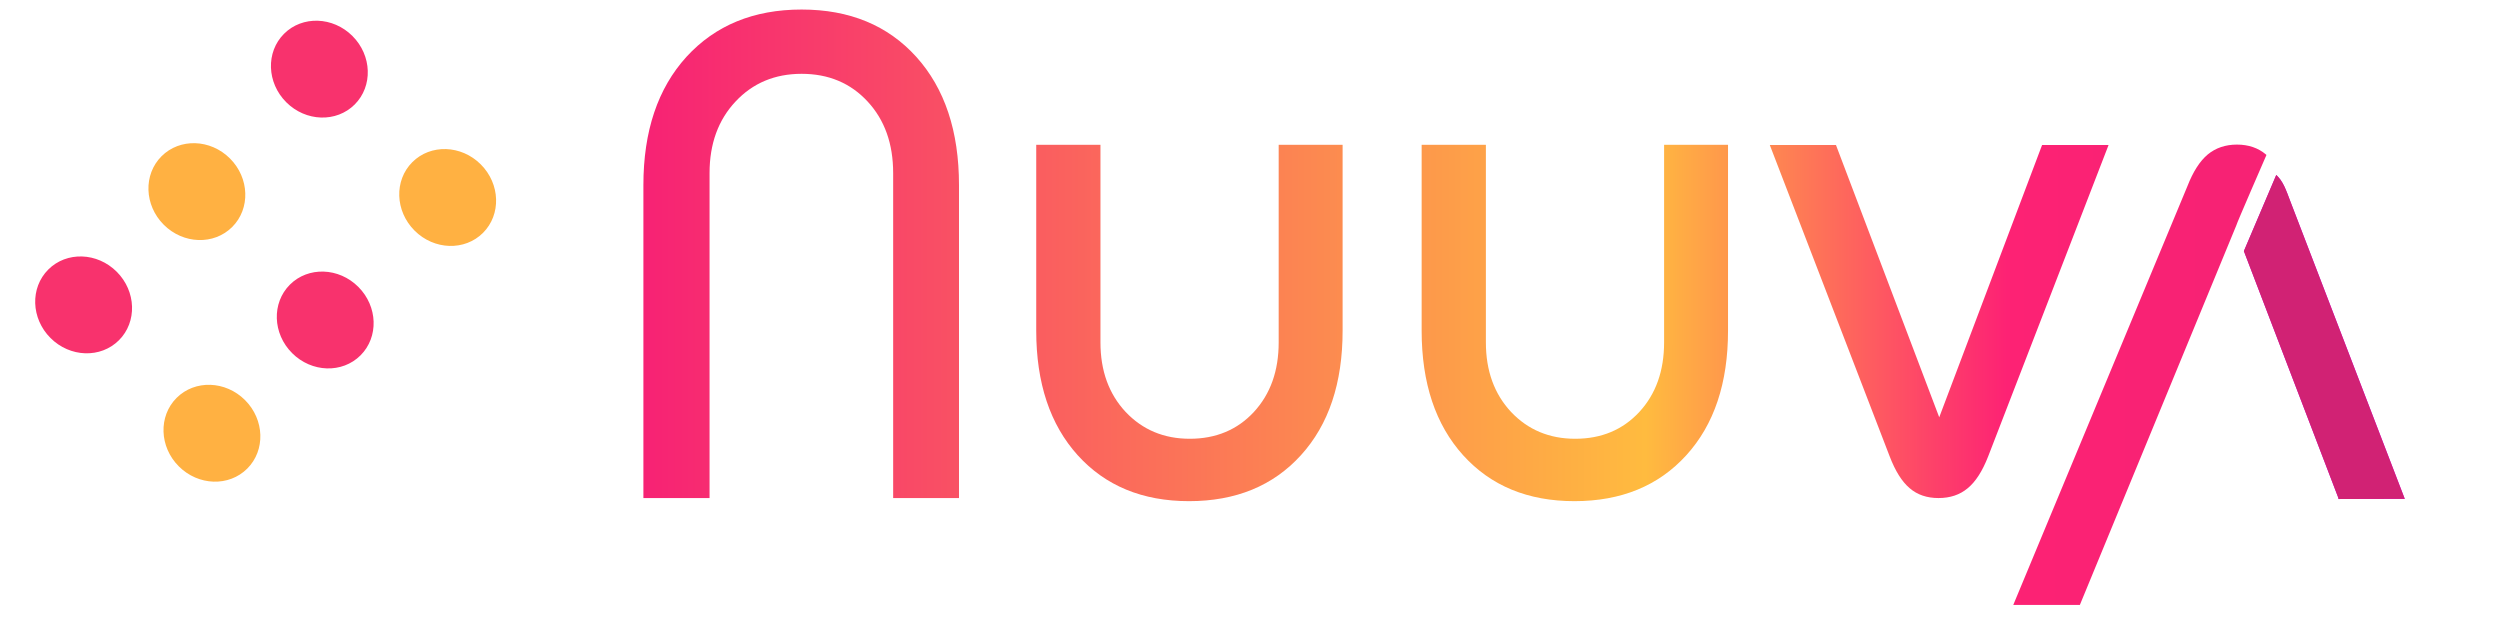
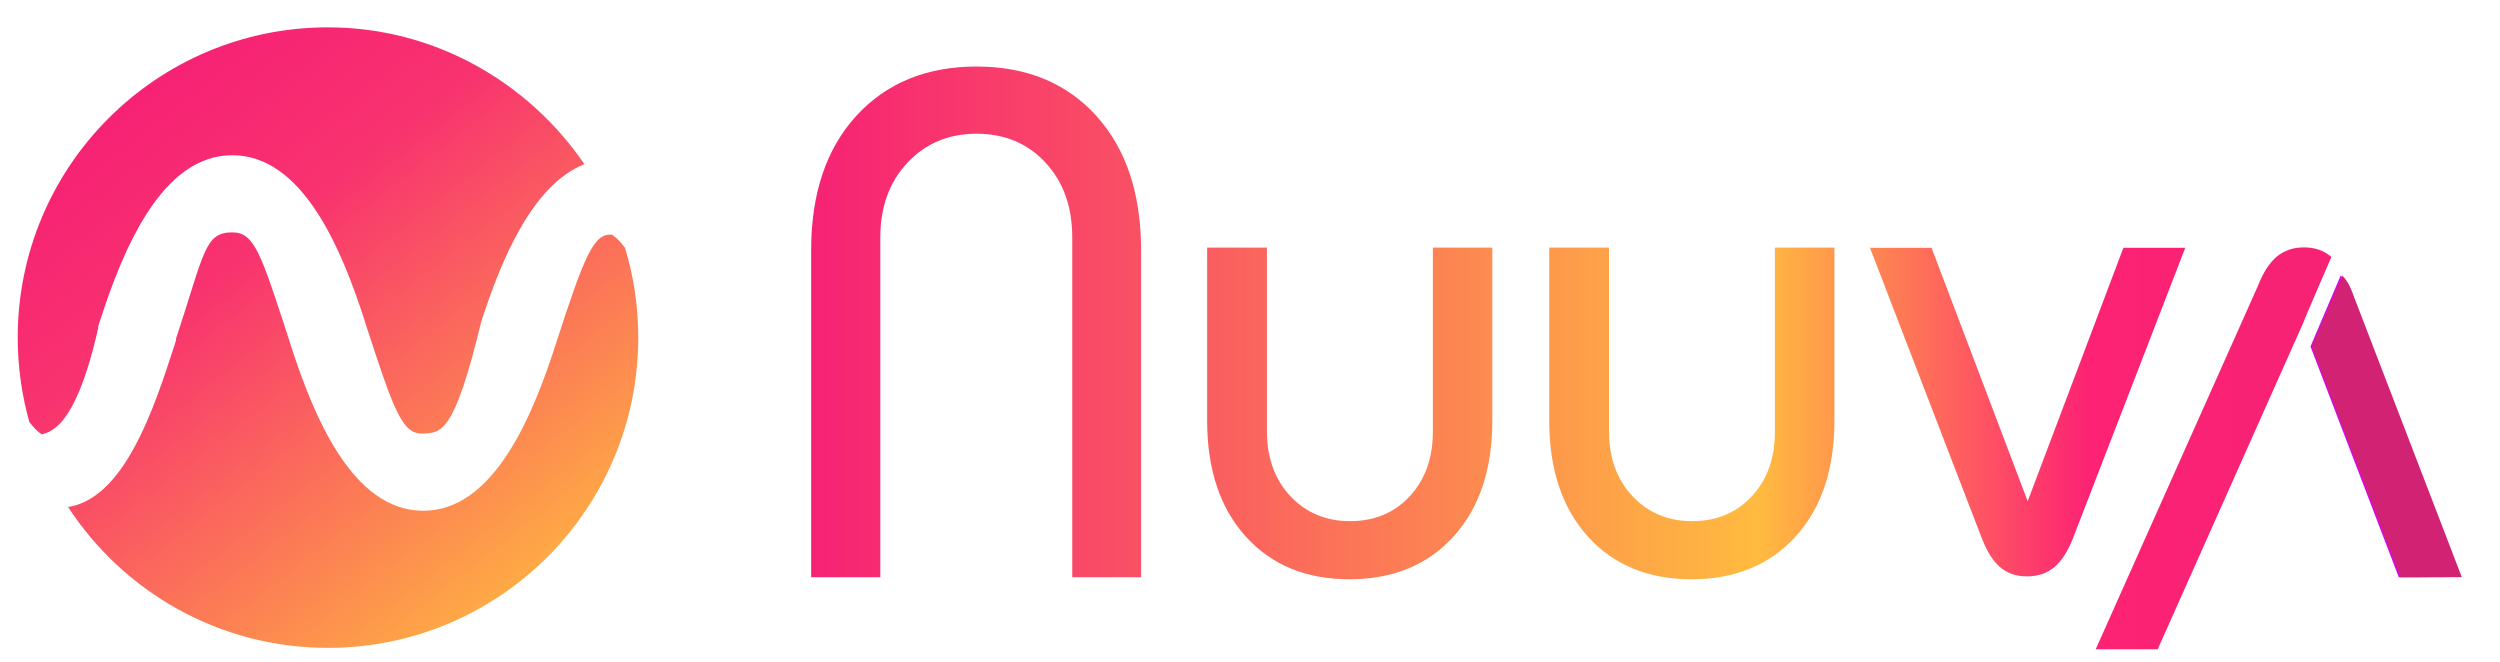
- <svg xmlns="http://www.w3.org/2000/svg" version="1.1" id="Ebene_1" x="0px" y="0px" width="192.37px" height="47.718px" viewBox="0 0 192.37 47.718" enable-background="new 0 0 192.37 47.718" xml:space="preserve">
-   <ellipse transform="matrix(-0.7071 -0.7071 0.7071 -0.7071 38.1882 26.4572)" fill="#F8326D" cx="24.573" cy="5.32" rx="3.846" ry="3.603" />
-   <ellipse transform="matrix(-0.7071 -0.7071 0.7071 -0.7071 15.4352 35.8817)" fill="#FFB142" cx="15.149" cy="14.744" rx="3.847" ry="3.604" />
-   <ellipse transform="matrix(-0.7072 -0.707 0.707 -0.7072 -5.6009 44.6004)" fill="#F8326D" cx="6.435" cy="23.46" rx="3.846" ry="3.604" />
-   <ellipse transform="matrix(-0.7072 -0.707 0.707 -0.7072 48.0657 50.3)" fill="#FFB142" cx="34.449" cy="15.197" rx="3.847" ry="3.603" />
-   <ellipse transform="matrix(-0.707 -0.7072 0.7072 -0.707 25.304 59.7279)" fill="#F8326D" cx="25.024" cy="24.622" rx="3.845" ry="3.603" />
-   <ellipse transform="matrix(-0.7071 -0.7071 0.7071 -0.7071 4.2678 68.4407)" fill="#FFB142" cx="16.309" cy="33.336" rx="3.846" ry="3.604" />
-   <g id="XMLID_11_">
-     <linearGradient id="SVGID_1_" gradientUnits="userSpaceOnUse" x1="44.698" y1="28.838" x2="176.559" y2="28.838">
+ <svg xmlns="http://www.w3.org/2000/svg" version="1.1" id="Ebene_1" x="0px" y="0px" width="204.644px" height="54.164px" viewBox="0 -6.446 204.644 54.164" enable-background="new 0 -6.446 204.644 54.164" xml:space="preserve">
+   <g>
+     <linearGradient id="SVGID_1_" gradientUnits="userSpaceOnUse" x1="11.193" y1="-0.319" x2="48.541" y2="47.484">
+       <stop offset="0.03" style="stop-color:#F72274" />
+       <stop offset="0.273" style="stop-color:#F8326F" />
+       <stop offset="0.933" style="stop-color:#FFBB3F" />
+     </linearGradient>
+     <path fill="url(#SVGID_1_)" d="M3.434,29.118c0.403-0.238,2.652,0,4.599-8.693v-0.138l0.15-0.465C10.061,14,13.229,6.26,19.01,6.26   c5.799,0,8.968,7.74,10.847,13.562l0.061,0.209c2.373,7.297,3.02,9.086,4.723,9.015c1.458-0.09,2.531,0.071,4.746-9.137   l0.004-0.014c0.001,0,0.001,0,0.001-0.001c1.603-4.961,4.147-11.202,8.447-12.901C43.266,0.294,35.571-4.208,26.849-4.208   c-14.026,0-25.398,11.371-25.398,25.397c0,2.401,0.334,4.722,0.956,6.923C2.92,28.771,3.281,29.028,3.434,29.118z" />
+     <linearGradient id="SVGID_2_" gradientUnits="userSpaceOnUse" x1="9.968" y1="0.971" x2="47.508" y2="49.02">
+       <stop offset="0.03" style="stop-color:#F72274" />
+       <stop offset="0.273" style="stop-color:#F8326F" />
+       <stop offset="0.933" style="stop-color:#FFBB3F" />
+     </linearGradient>
+     <path fill="url(#SVGID_2_)" d="M50.116,12.776c-1.506-0.2-2.295,1.748-4.65,9.036l-0.007,0.021c0,0.002,0,0.002,0,0.002   c-1.881,5.816-5.049,13.527-10.817,13.527c-5.798,0-8.968-7.741-10.846-13.564l-0.062-0.208c-2.373-7.297-2.891-9.015-4.722-9.015   c-2.281,0-2.277,1.677-4.601,8.691v0.139l-0.149,0.464c-1.633,5.062-4.063,12.471-8.691,13.187   C10.103,42,17.939,46.588,26.849,46.588c14.027,0,25.397-11.37,25.397-25.399c0-2.557-0.38-5.026-1.083-7.354   C50.644,13.154,50.277,12.876,50.116,12.776z" />
+   </g>
+   <g id="XMLID_1_">
+     <linearGradient id="SVGID_3_" gradientUnits="userSpaceOnUse" x1="62.41" y1="30.252" x2="192.982" y2="30.252">
      <stop offset="0.03" style="stop-color:#F72274" />
      <stop offset="0.618" style="stop-color:#FFBB3F" />
      <stop offset="0.83" style="stop-color:#FD2274" />
      <stop offset="0.952" style="stop-color:#F72274" />
    </linearGradient>
-     <path fill="url(#SVGID_1_)" d="M174.357,11.885c0.041,0.041,0,0,0.041,0.041c0,0-2.319,5.323-2.319,5.421L160.04,46.55h-5.124   l13.401-32.223c0.437-1.123,0.957-1.931,1.566-2.442c0.61-0.503,1.362-0.759,2.245-0.759   C173.02,11.126,173.762,11.382,174.357,11.885z" />
-     <linearGradient id="SVGID_2_" gradientUnits="userSpaceOnUse" x1="46.474" y1="24.742" x2="176.534" y2="24.742">
+     <path fill="url(#SVGID_3_)" d="M190.803,14.555c0.039,0.041,0,0,0.039,0.041c0,0-2.296,5.271-2.296,5.368l-11.921,26.735h-5.075   l13.271-29.725c0.432-1.111,0.947-1.912,1.551-2.418c0.604-0.499,1.35-0.752,2.225-0.752   C189.477,13.803,190.212,14.057,190.803,14.555z" />
+     <linearGradient id="SVGID_4_" gradientUnits="userSpaceOnUse" x1="64.243" y1="27.286" x2="193.026" y2="27.286">
      <stop offset="0.03" style="stop-color:#F72274" />
      <stop offset="0.618" style="stop-color:#FFBB3F" />
      <stop offset="0.83" style="stop-color:#FD2274" />
      <stop offset="0.952" style="stop-color:#F72274" />
    </linearGradient>
-     <path fill="url(#SVGID_2_)" d="M162.25,11.159l-9.266,23.964c-0.438,1.121-0.958,1.938-1.568,2.441   c-0.61,0.513-1.361,0.76-2.252,0.76c-0.884,0-1.626-0.247-2.22-0.76c-0.595-0.503-1.106-1.32-1.535-2.441l-9.226-23.964h5.091   l7.946,20.951l7.914-20.951H162.25z" />
-     <linearGradient id="SVGID_3_" gradientUnits="userSpaceOnUse" x1="46.646" y1="24.853" x2="176.073" y2="24.853">
+     <path fill="url(#SVGID_4_)" d="M178.882,13.836l-9.174,23.73c-0.434,1.109-0.948,1.919-1.554,2.416   c-0.603,0.508-1.348,0.753-2.229,0.753c-0.875,0-1.61-0.245-2.198-0.753c-0.587-0.497-1.095-1.307-1.52-2.416l-9.136-23.73h5.04   l7.869,20.746l7.837-20.746H178.882z" />
+     <linearGradient id="SVGID_5_" gradientUnits="userSpaceOnUse" x1="64.686" y1="27.396" x2="192.842" y2="27.396">
      <stop offset="0.03" style="stop-color:#F72274" />
      <stop offset="0.618" style="stop-color:#FFBB3F" />
      <stop offset="0.83" style="stop-color:#FD2274" />
      <stop offset="0.952" style="stop-color:#F72274" />
    </linearGradient>
-     <path fill="url(#SVGID_3_)" d="M132.968,11.143v14.3c0,4.034-1.066,7.228-3.211,9.588c-2.137,2.352-5.009,3.532-8.606,3.532   c-3.581,0-6.437-1.181-8.565-3.532c-2.13-2.36-3.193-5.554-3.193-9.588v-14.3h4.943v15.207c0,2.188,0.651,3.971,1.938,5.349   c1.296,1.369,2.938,2.063,4.936,2.063c2.021,0,3.663-0.693,4.933-2.063c1.271-1.378,1.906-3.161,1.906-5.349V11.143H132.968z" />
-     <linearGradient id="SVGID_4_" gradientUnits="userSpaceOnUse" x1="46.502" y1="24.853" x2="175.925" y2="24.853">
+     <path fill="url(#SVGID_5_)" d="M150.161,13.82v14.16c0,3.995-1.056,7.158-3.18,9.494c-2.115,2.328-4.96,3.497-8.522,3.497   c-3.545,0-6.374-1.169-8.48-3.497c-2.109-2.336-3.162-5.499-3.162-9.494V13.82h4.895v15.057c0,2.166,0.644,3.932,1.92,5.297   c1.283,1.354,2.908,2.041,4.885,2.041c2.004,0,3.629-0.687,4.887-2.041c1.259-1.365,1.887-3.131,1.887-5.297V13.82H150.161z" />
+     <linearGradient id="SVGID_6_" gradientUnits="userSpaceOnUse" x1="65.908" y1="27.396" x2="194.055" y2="27.396">
      <stop offset="0.03" style="stop-color:#F72274" />
      <stop offset="0.618" style="stop-color:#FFBB3F" />
      <stop offset="0.83" style="stop-color:#FD2274" />
      <stop offset="0.952" style="stop-color:#F72274" />
    </linearGradient>
-     <path fill="url(#SVGID_4_)" d="M103.311,11.143v14.3c0,4.034-1.064,7.228-3.21,9.588c-2.137,2.352-5.009,3.532-8.607,3.532   c-3.581,0-6.436-1.181-8.565-3.532c-2.129-2.36-3.193-5.554-3.193-9.588v-14.3h4.942v15.207c0,2.188,0.652,3.971,1.939,5.349   c1.295,1.369,2.937,2.063,4.934,2.063c2.014,0,3.665-0.693,4.934-2.063c1.271-1.378,1.907-3.161,1.907-5.349V11.143H103.311z" />
-     <linearGradient id="SVGID_5_" gradientUnits="userSpaceOnUse" x1="45.649" y1="19.529" x2="178.617" y2="19.529">
+     <path fill="url(#SVGID_6_)" d="M122.157,13.82v14.16c0,3.995-1.053,7.158-3.177,9.494c-2.117,2.328-4.96,3.497-8.522,3.497   c-3.546,0-6.374-1.169-8.482-3.497c-2.108-2.336-3.161-5.499-3.161-9.494V13.82h4.894v15.057c0,2.166,0.646,3.932,1.92,5.297   c1.284,1.354,2.909,2.041,4.886,2.041c1.995,0,3.629-0.687,4.887-2.041c1.26-1.365,1.888-3.131,1.888-5.297V13.82H122.157z" />
+     <linearGradient id="SVGID_7_" gradientUnits="userSpaceOnUse" x1="62.108" y1="19.901" x2="209.976" y2="19.901">
      <stop offset="0.03" style="stop-color:#F72274" />
      <stop offset="0.618" style="stop-color:#FFBB3F" />
      <stop offset="0.83" style="stop-color:#FD2274" />
      <stop offset="0.952" style="stop-color:#F72274" />
    </linearGradient>
-     <path fill="url(#SVGID_5_)" d="M73.793,14.25v24.074h-5.066V13.314c0-2.252-0.655-4.088-1.964-5.5   c-1.309-1.419-3.009-2.134-5.083-2.134c-2.057,0-3.757,0.714-5.083,2.134c-1.326,1.411-1.998,3.247-1.998,5.5v25.009h-5.091V14.25   c0-4.157,1.105-7.446,3.314-9.878c2.219-2.422,5.169-3.638,8.858-3.638c3.69,0,6.631,1.216,8.824,3.638   C72.696,6.804,73.793,10.093,73.793,14.25z" />
-     <g id="XMLID_12_">
+     <path fill="url(#SVGID_7_)" d="M93.406,14.031v26.771h-5.634V12.99c0-2.505-0.728-4.547-2.184-6.116   C84.133,5.295,82.243,4.5,79.936,4.5c-2.289,0-4.179,0.795-5.654,2.374c-1.475,1.569-2.222,3.611-2.222,6.116v27.812h-5.661V14.031   c0-4.623,1.229-8.281,3.686-10.985c2.467-2.694,5.749-4.046,9.851-4.046c4.104,0,7.375,1.352,9.813,4.046   C92.187,5.75,93.406,9.408,93.406,14.031z" />
+     <g id="XMLID_2_">
      <g>
-         <linearGradient id="SVGID_6_" gradientUnits="userSpaceOnUse" x1="244.915" y1="16.814" x2="139.982" y2="31.562">
+         <linearGradient id="SVGID_8_" gradientUnits="userSpaceOnUse" x1="260.669" y1="19.434" x2="156.771" y2="34.036">
          <stop offset="0.03" style="stop-color:#FFA654" />
          <stop offset="0.394" style="stop-color:#E629D4" />
          <stop offset="0.618" style="stop-color:#D900FF" />
          <stop offset="0.83" style="stop-color:#D12274" />
          <stop offset="0.952" style="stop-color:#F72274" />
        </linearGradient>
-         <path fill="url(#SVGID_6_)" d="M185.025,38.341l0.025,0.042l-5.108,0.017l-0.008-0.083l-7.271-18.995l2.492-5.859     c0.537,0.512,0.727,1.089,1.122,2.137L185.025,38.341z" />
+         <path fill="url(#SVGID_8_)" d="M201.371,40.75l0.024,0.041l-5.058,0.017l-0.009-0.082l-7.198-18.809l2.468-5.801     c0.531,0.506,0.719,1.078,1.111,2.116L201.371,40.75z" />
      </g>
      <g>
		</g>
    </g>
  </g>
-   <path fill="#D12274" d="M176.276,15.599l8.747,22.742l0.024,0.044l-5.106,0.014l-0.007-0.079l-7.272-18.999l2.492-5.859  C175.69,13.973,175.879,14.551,176.276,15.599z" />
+   <path fill="#D12274" d="M192.839,18.232l8.661,22.52l0.023,0.043l-5.057,0.015l-0.006-0.079l-7.202-18.812l2.468-5.802  C192.258,16.623,192.448,17.194,192.839,18.232z" />
</svg>
